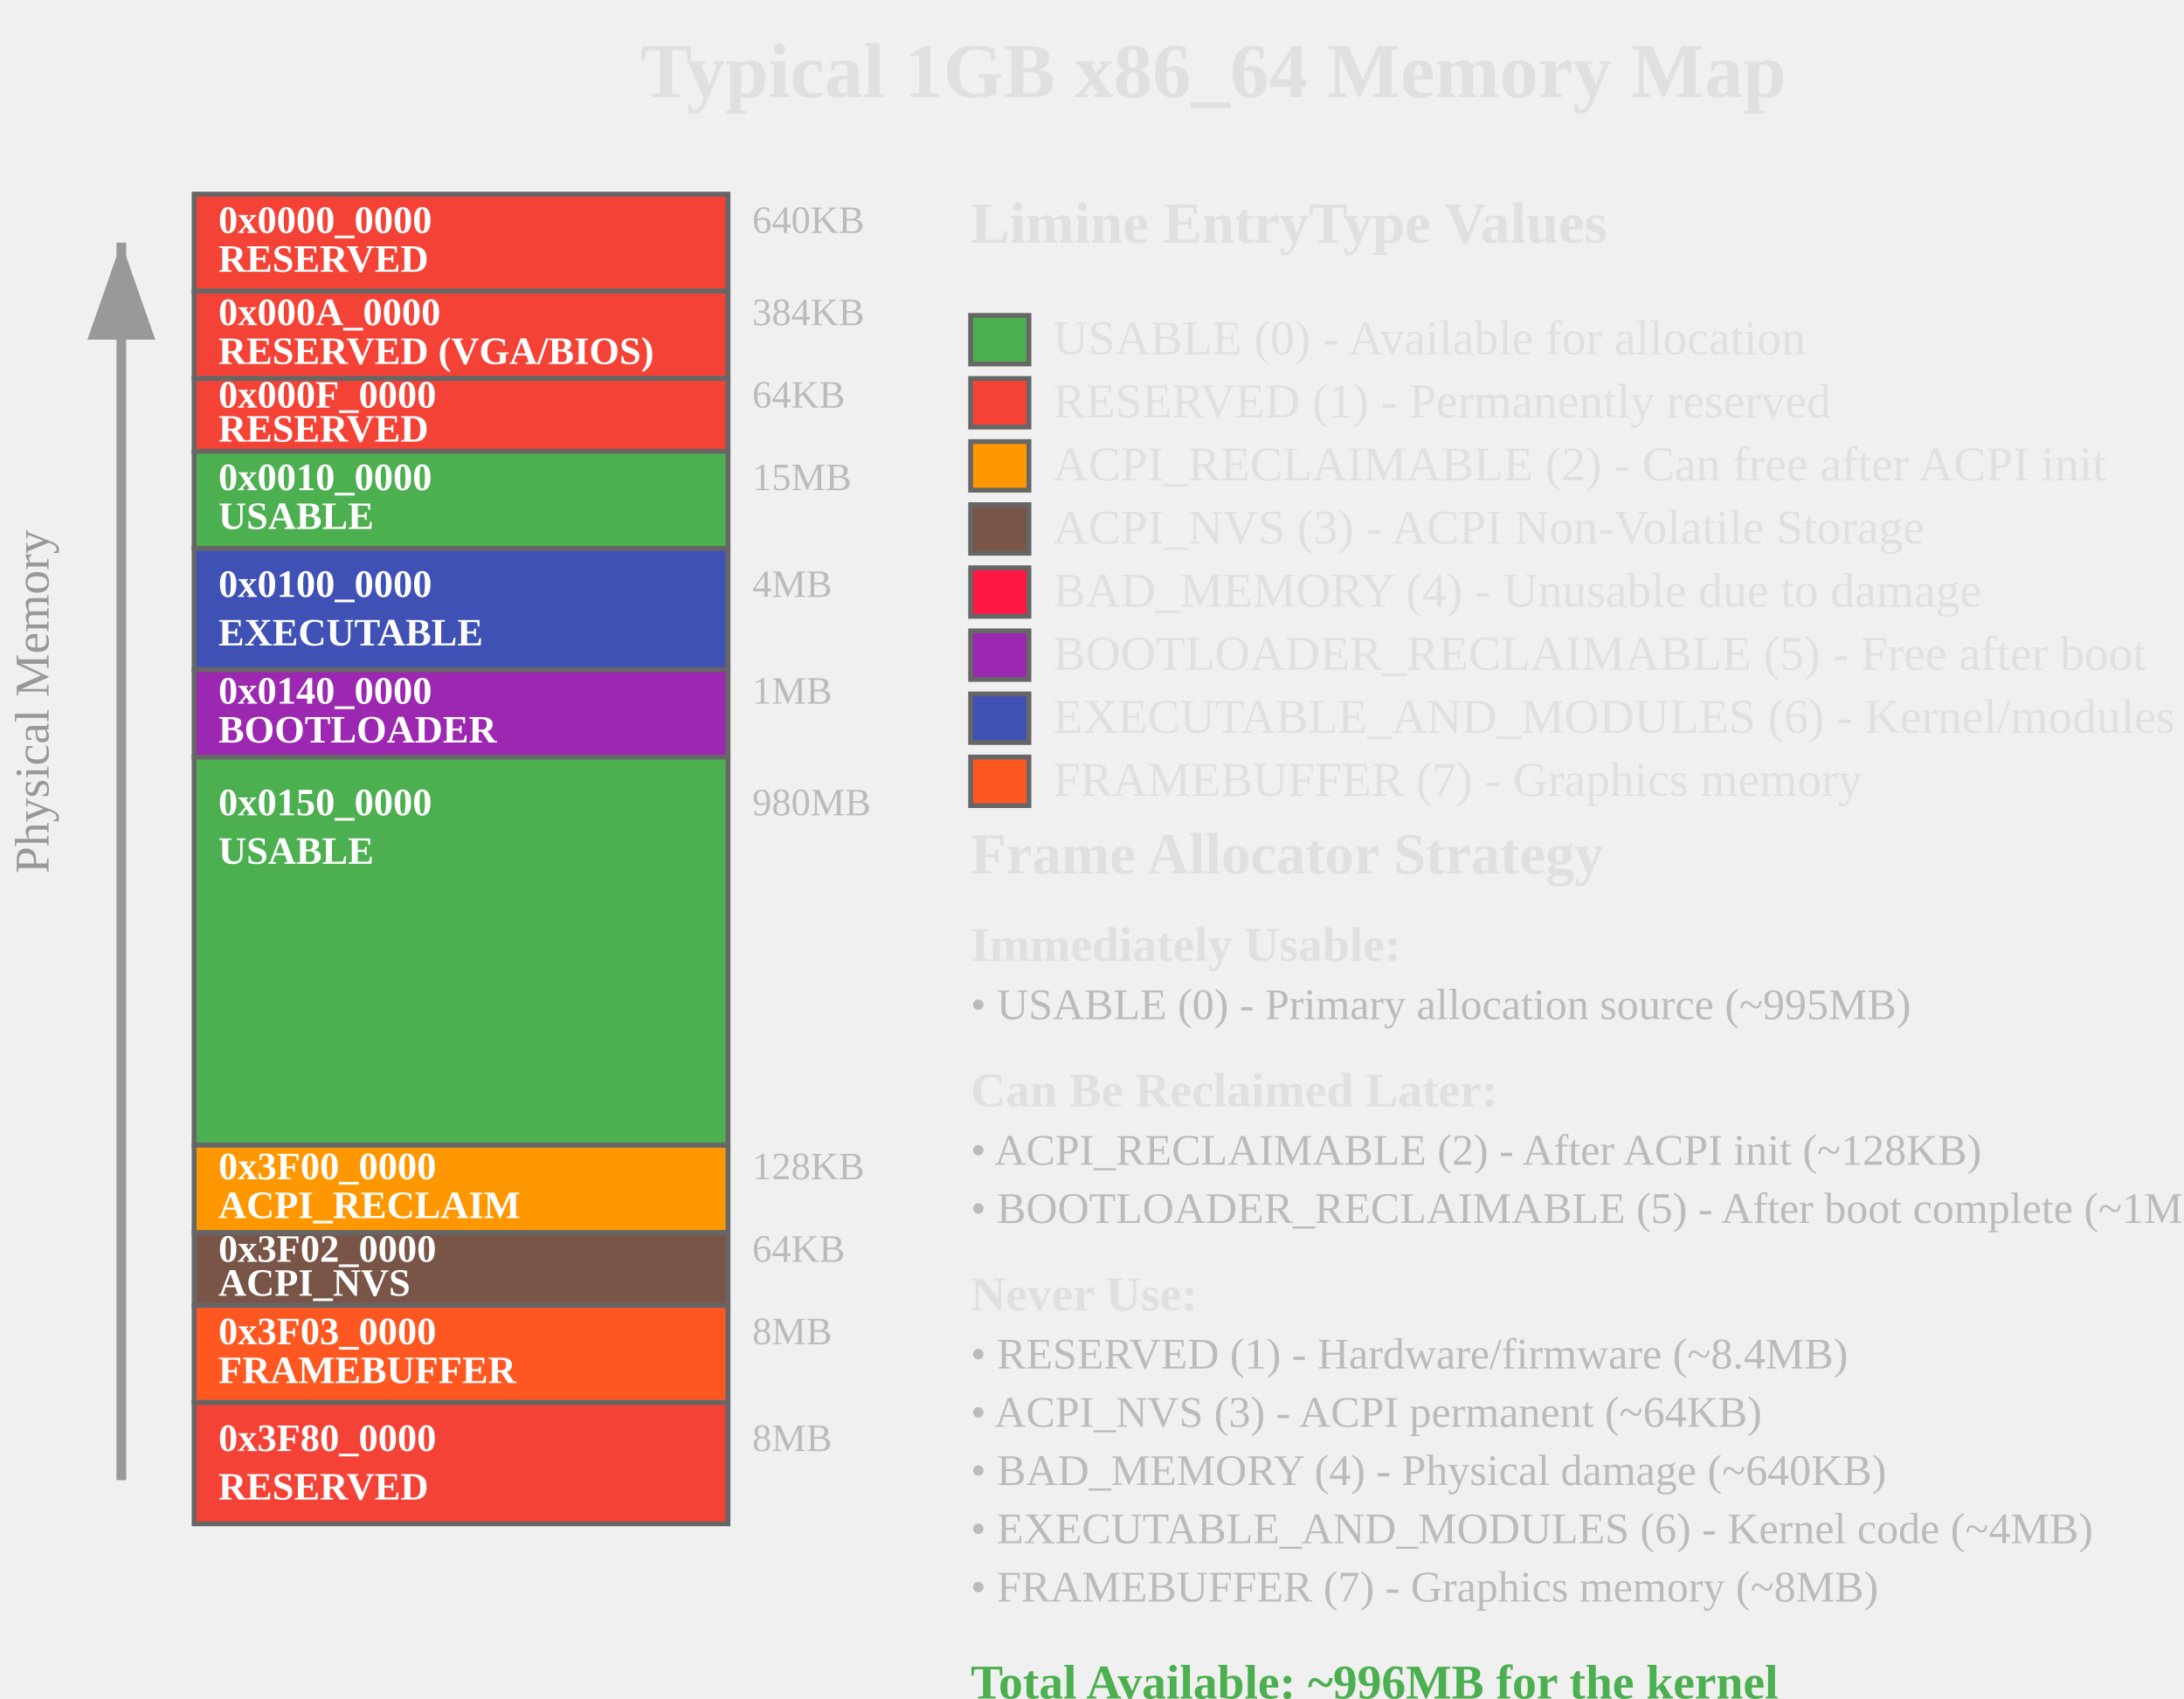
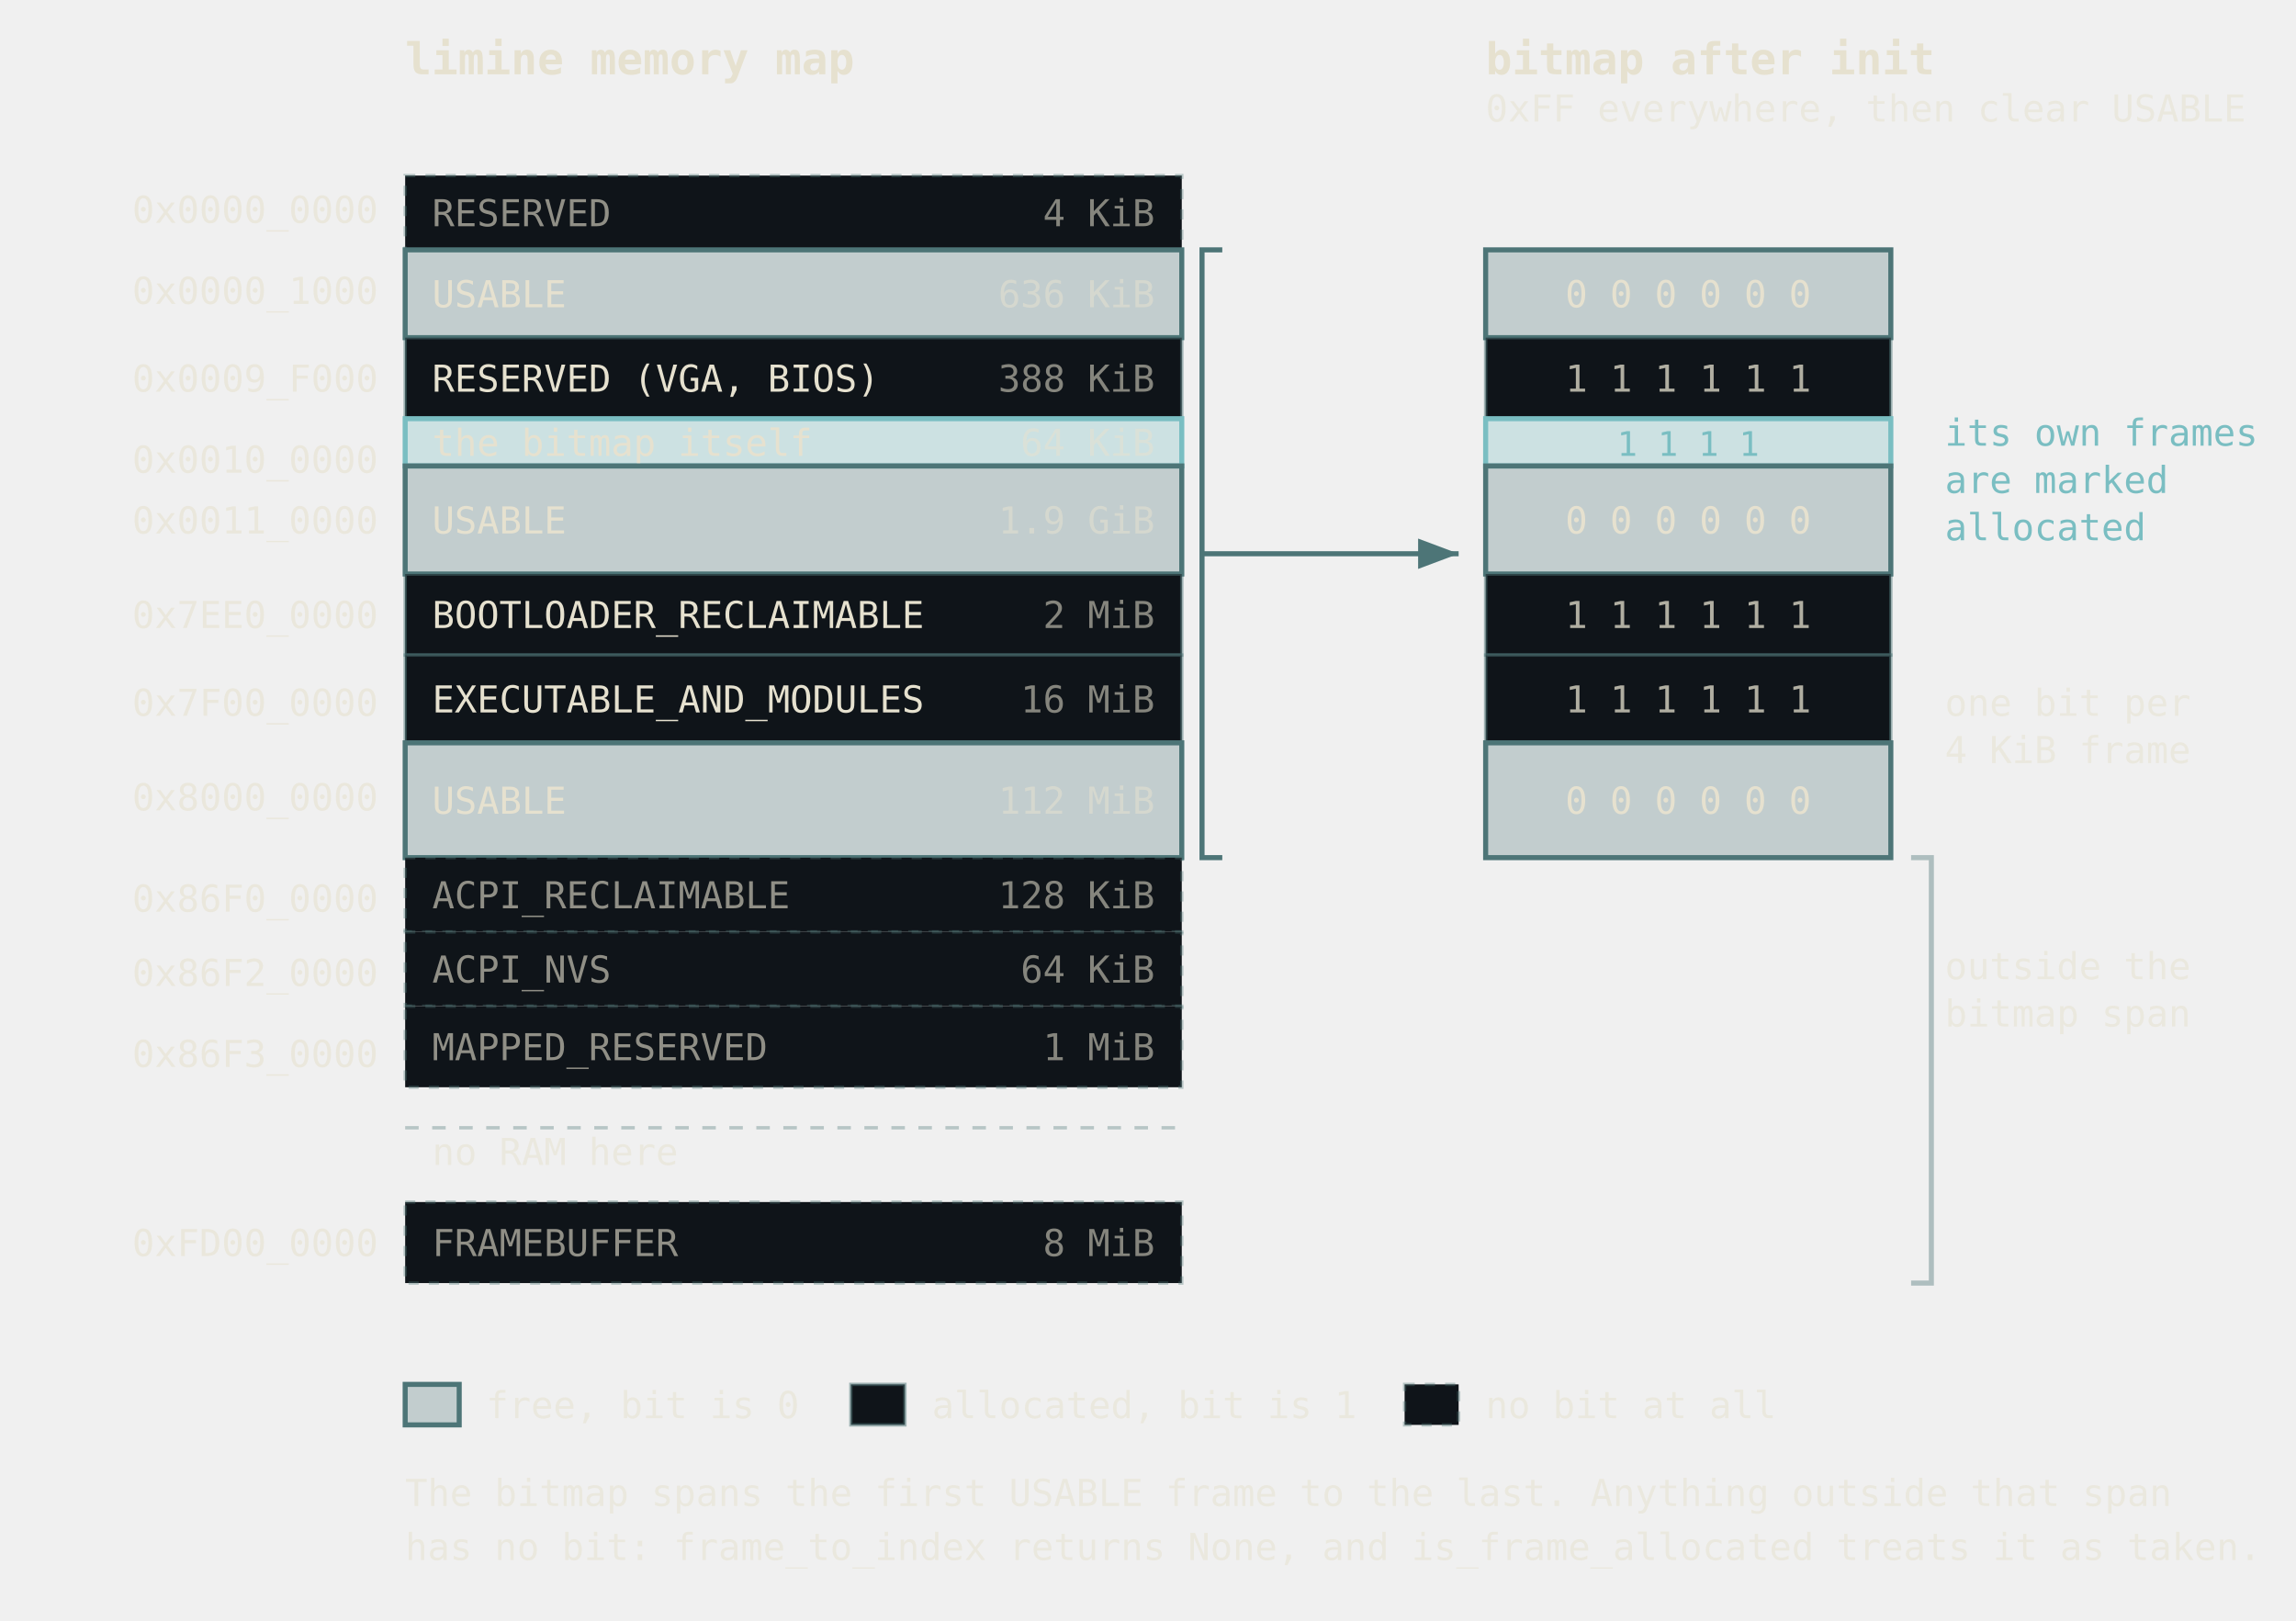
- <svg xmlns="http://www.w3.org/2000/svg" viewBox="0 0 450 350">
+ <svg xmlns="http://www.w3.org/2000/svg" viewBox="0 0 680 480" role="img" aria-labelledby="mm-title mm-desc" class="memory-map">
+   <style>
+     .hdr { fill: #E6E1CF; font-family: 'JetBrains Mono Variable', 'JetBrains Mono', monospace; font-size: 13px; font-weight: 600; }
+     .sub { fill: #E6E1CF; opacity: 0.55; font-family: 'JetBrains Mono Variable', 'JetBrains Mono', monospace; font-size: 11px; }
+     .addr { fill: #E6E1CF; opacity: 0.6; font-family: 'JetBrains Mono Variable', 'JetBrains Mono', monospace; font-size: 11px; text-anchor: end; }
+     .type { fill: #E6E1CF; font-family: 'JetBrains Mono Variable', 'JetBrains Mono', monospace; font-size: 11px; }
+     .size { fill: #E6E1CF; opacity: 0.55; font-family: 'JetBrains Mono Variable', 'JetBrains Mono', monospace; font-size: 11px; text-anchor: end; }
+     .bits { fill: #E6E1CF; opacity: 0.75; font-family: 'JetBrains Mono Variable', 'JetBrains Mono', monospace; font-size: 11px; text-anchor: middle; }
+     .bits-free { fill: #E6E1CF; font-family: 'JetBrains Mono Variable', 'JetBrains Mono', monospace; font-size: 11px; text-anchor: middle; }
+     .bits-self { fill: #7abec2; font-family: 'JetBrains Mono Variable', 'JetBrains Mono', monospace; font-size: 10px; text-anchor: middle; }
+     .note { fill: #E6E1CF; opacity: 0.55; font-family: 'JetBrains Mono Variable', 'JetBrains Mono', monospace; font-size: 11px; }
+     .note-self { fill: #7abec2; font-family: 'JetBrains Mono Variable', 'JetBrains Mono', monospace; font-size: 11px; }
+ 
+     .band-free { fill: #4d7577; fill-opacity: 0.28; stroke: #4d7577; stroke-width: 1.5; }
+     .band-alloc { fill: #0f1419; stroke: #4d7577; stroke-width: 1; stroke-opacity: 0.5; }
+     .band-self { fill: #7abec2; fill-opacity: 0.3; stroke: #7abec2; stroke-width: 1.5; }
+     .band-out { fill: #0f1419; stroke: #4d7577; stroke-width: 1; stroke-opacity: 0.35; stroke-dasharray: 3 3; }
+ 
+     .gap { fill: none; stroke: #4d7577; stroke-width: 1; stroke-opacity: 0.35; stroke-dasharray: 4 4; }
+     .brace { fill: none; stroke: #4d7577; stroke-width: 1.5; }
+     .arrow { fill: none; stroke: #4d7577; stroke-width: 1.5; }
+   </style>
  <defs>
-     <pattern id="bad_memory" patternUnits="userSpaceOnUse" width="4" height="4">
-       <rect width="4" height="4" fill="#ff1744" />
-     </pattern>
-     <pattern id="reserved" patternUnits="userSpaceOnUse" width="6" height="6">
-       <rect width="6" height="6" fill="#f44336" />
-     </pattern>
-     <pattern id="bootloader_reclaimable" patternUnits="userSpaceOnUse" width="4" height="4">
-       <rect width="4" height="4" fill="#9c27b0" />
-     </pattern>
-     <pattern id="executable" patternUnits="userSpaceOnUse" width="5" height="5">
-       <rect width="5" height="5" fill="#3f51b5" />
-     </pattern>
-   </defs>
-   <text x="250" y="20" text-anchor="middle" font-size="16" font-weight="bold" fill="#e0e0e0">
-     Typical 1GB x86_64 Memory Map
-   </text>
-   <rect x="40" y="40" width="110" height="20" fill="url(#reserved)" stroke="#666" stroke-width="1" />
-   <text x="45" y="48" font-size="8" fill="#fff" font-weight="bold">0x0000_0000</text>
-   <text x="45" y="56" font-size="8" fill="#fff" font-weight="bold">RESERVED</text>
-   <text x="155" y="48" font-size="8" fill="#bbb">640KB</text>
-   <rect x="40" y="60" width="110" height="18" fill="url(#reserved)" stroke="#666" stroke-width="1" />
-   <text x="45" y="67" font-size="8" fill="#fff" font-weight="bold">0x000A_0000</text>
-   <text x="45" y="75" font-size="8" fill="#fff" font-weight="bold">RESERVED (VGA/BIOS)</text>
-   <text x="155" y="67" font-size="8" fill="#bbb">384KB</text>
-   <rect x="40" y="78" width="110" height="15" fill="url(#reserved)" stroke="#666" stroke-width="1" />
-   <text x="45" y="84" font-size="8" fill="#fff" font-weight="bold">0x000F_0000</text>
-   <text x="45" y="91" font-size="8" fill="#fff" font-weight="bold">RESERVED</text>
-   <text x="155" y="84" font-size="8" fill="#bbb">64KB</text>
-   <rect x="40" y="93" width="110" height="20" fill="#4CAF50" stroke="#666" stroke-width="1" />
-   <text x="45" y="101" font-size="8" fill="#fff" font-weight="bold">0x0010_0000</text>
-   <text x="45" y="109" font-size="8" fill="#fff" font-weight="bold">USABLE</text>
-   <text x="155" y="101" font-size="8" fill="#bbb">15MB</text>
-   <rect x="40" y="113" width="110" height="25" fill="url(#executable)" stroke="#666" stroke-width="1" />
-   <text x="45" y="123" font-size="8" fill="#fff" font-weight="bold">0x0100_0000</text>
-   <text x="45" y="133" font-size="8" fill="#fff" font-weight="bold">EXECUTABLE</text>
-   <text x="155" y="123" font-size="8" fill="#bbb">4MB</text>
-   <rect x="40" y="138" width="110" height="18" fill="url(#bootloader_reclaimable)" stroke="#666" stroke-width="1" />
-   <text x="45" y="145" font-size="8" fill="#fff" font-weight="bold">0x0140_0000</text>
-   <text x="45" y="153" font-size="8" fill="#fff" font-weight="bold">BOOTLOADER</text>
-   <text x="155" y="145" font-size="8" fill="#bbb">1MB</text>
-   <rect x="40" y="156" width="110" height="80" fill="#4CAF50" stroke="#666" stroke-width="1" />
-   <text x="45" y="168" font-size="8" fill="#fff" font-weight="bold">0x0150_0000</text>
-   <text x="45" y="178" font-size="8" fill="#fff" font-weight="bold">USABLE</text>
-   <text x="155" y="168" font-size="8" fill="#bbb">980MB</text>
-   <rect x="40" y="236" width="110" height="18" fill="#FF9800" stroke="#666" stroke-width="1" />
-   <text x="45" y="243" font-size="8" fill="#fff" font-weight="bold">0x3F00_0000</text>
-   <text x="45" y="251" font-size="8" fill="#fff" font-weight="bold">ACPI_RECLAIM</text>
-   <text x="155" y="243" font-size="8" fill="#bbb">128KB</text>
-   <rect x="40" y="254" width="110" height="15" fill="#795548" stroke="#666" stroke-width="1" />
-   <text x="45" y="260" font-size="8" fill="#fff" font-weight="bold">0x3F02_0000</text>
-   <text x="45" y="267" font-size="8" fill="#fff" font-weight="bold">ACPI_NVS</text>
-   <text x="155" y="260" font-size="8" fill="#bbb">64KB</text>
-   <rect x="40" y="269" width="110" height="20" fill="#FF5722" stroke="#666" stroke-width="1" />
-   <text x="45" y="277" font-size="8" fill="#fff" font-weight="bold">0x3F03_0000</text>
-   <text x="45" y="285" font-size="8" fill="#fff" font-weight="bold">FRAMEBUFFER</text>
-   <text x="155" y="277" font-size="8" fill="#bbb">8MB</text>
-   <rect x="40" y="289" width="110" height="25" fill="url(#reserved)" stroke="#666" stroke-width="1" />
-   <text x="45" y="299" font-size="8" fill="#fff" font-weight="bold">0x3F80_0000</text>
-   <text x="45" y="309" font-size="8" fill="#fff" font-weight="bold">RESERVED</text>
-   <text x="155" y="299" font-size="8" fill="#bbb">8MB</text>
-   <path d="M25 305 L25 50" stroke="#999" stroke-width="2" marker-end="url(#arrowhead)" />
-   <defs>
-     <marker id="arrowhead" markerWidth="10" markerHeight="7" refX="10" refY="3.5" orient="auto">
-       <polygon points="0 0, 10 3.5, 0 7" fill="#999" />
+     <marker id="mm-arrow" markerWidth="8" markerHeight="6" refX="8" refY="3" orient="auto">
+       <polygon points="0 0, 8 3, 0 6" fill="#4d7577" />
    </marker>
  </defs>
-   <text x="10" y="180" font-size="10" fill="#999" transform="rotate(-90, 10, 180)">Physical Memory</text>
-   <g transform="translate(200, 50)">
-     <text x="0" y="0" font-size="12" font-weight="bold" fill="#e0e0e0">Limine EntryType Values</text>
-     <rect x="0" y="15" width="12" height="10" fill="#4CAF50" stroke="#666" />
-     <text x="17" y="23" font-size="10" fill="#e0e0e0">USABLE (0) - Available for allocation</text>
-     <rect x="0" y="28" width="12" height="10" fill="url(#reserved)" stroke="#666" />
-     <text x="17" y="36" font-size="10" fill="#e0e0e0">RESERVED (1) - Permanently reserved</text>
-     <rect x="0" y="41" width="12" height="10" fill="#FF9800" stroke="#666" />
-     <text x="17" y="49" font-size="10" fill="#e0e0e0">ACPI_RECLAIMABLE (2) - Can free after ACPI init</text>
-     <rect x="0" y="54" width="12" height="10" fill="#795548" stroke="#666" />
-     <text x="17" y="62" font-size="10" fill="#e0e0e0">ACPI_NVS (3) - ACPI Non-Volatile Storage</text>
-     <rect x="0" y="67" width="12" height="10" fill="url(#bad_memory)" stroke="#666" />
-     <text x="17" y="75" font-size="10" fill="#e0e0e0">BAD_MEMORY (4) - Unusable due to damage</text>
-     <rect x="0" y="80" width="12" height="10" fill="url(#bootloader_reclaimable)" stroke="#666" />
-     <text x="17" y="88" font-size="10" fill="#e0e0e0">BOOTLOADER_RECLAIMABLE (5) - Free after boot</text>
-     <rect x="0" y="93" width="12" height="10" fill="url(#executable)" stroke="#666" />
-     <text x="17" y="101" font-size="10" fill="#e0e0e0">EXECUTABLE_AND_MODULES (6) - Kernel/modules</text>
-     <rect x="0" y="106" width="12" height="10" fill="#FF5722" stroke="#666" />
-     <text x="17" y="114" font-size="10" fill="#e0e0e0">FRAMEBUFFER (7) - Graphics memory</text>
-   </g>
-   <g transform="translate(200, 180)">
-     <text x="0" y="0" font-size="12" font-weight="bold" fill="#e0e0e0">Frame Allocator Strategy</text>
-     <text x="0" y="18" font-size="10" fill="#e0e0e0" font-weight="bold">Immediately Usable:</text>
-     <text x="0" y="30" font-size="9" fill="#bbb">• USABLE (0) - Primary allocation source (~995MB)</text>
-     <text x="0" y="48" font-size="10" fill="#e0e0e0" font-weight="bold">Can Be Reclaimed Later:</text>
-     <text x="0" y="60" font-size="9" fill="#bbb">• ACPI_RECLAIMABLE (2) - After ACPI init (~128KB)</text>
-     <text x="0" y="72" font-size="9" fill="#bbb">• BOOTLOADER_RECLAIMABLE (5) - After boot complete (~1MB)</text>
-     <text x="0" y="90" font-size="10" fill="#e0e0e0" font-weight="bold">Never Use:</text>
-     <text x="0" y="102" font-size="9" fill="#bbb">• RESERVED (1) - Hardware/firmware (~8.4MB)</text>
-     <text x="0" y="114" font-size="9" fill="#bbb">• ACPI_NVS (3) - ACPI permanent (~64KB)</text>
-     <text x="0" y="126" font-size="9" fill="#bbb">• BAD_MEMORY (4) - Physical damage (~640KB)</text>
-     <text x="0" y="138" font-size="9" fill="#bbb">• EXECUTABLE_AND_MODULES (6) - Kernel code (~4MB)</text>
-     <text x="0" y="150" font-size="9" fill="#bbb">• FRAMEBUFFER (7) - Graphics memory (~8MB)</text>
-     <text x="0" y="170" font-size="10" fill="#4CAF50" font-weight="bold">Total Available: ~996MB for the kernel</text>
-   </g>
+   <text class="hdr" x="120" y="22">limine memory map</text>
+   <text class="hdr" x="440" y="22">bitmap after init</text>
+   <text class="sub" x="440" y="36">0xFF everywhere, then clear USABLE</text>
+   <text class="addr" x="112" y="66">0x0000_0000</text>
+   <rect class="band-out" x="120" y="52" width="230" height="22" />
+   <text class="type" x="128" y="67" opacity="0.6">RESERVED</text>
+   <text class="size" x="342" y="67">4 KiB</text>
+   <text class="addr" x="112" y="90">0x0000_1000</text>
+   <rect class="band-free" x="120" y="74" width="230" height="26" />
+   <text class="type" x="128" y="91">USABLE</text>
+   <text class="size" x="342" y="91">636 KiB</text>
+   <rect class="band-free" x="440" y="74" width="120" height="26" />
+   <text class="bits-free" x="500" y="91">0 0 0 0 0 0</text>
+   <text class="addr" x="112" y="116">0x0009_F000</text>
+   <rect class="band-alloc" x="120" y="100" width="230" height="24" />
+   <text class="type" x="128" y="116">RESERVED (VGA, BIOS)</text>
+   <text class="size" x="342" y="116">388 KiB</text>
+   <rect class="band-alloc" x="440" y="100" width="120" height="24" />
+   <text class="bits" x="500" y="116">1 1 1 1 1 1</text>
+   <text class="addr" x="112" y="140">0x0010_0000</text>
+   <rect class="band-self" x="120" y="124" width="230" height="14" />
+   <text class="type" x="128" y="135" fill="#7abec2" font-size="10">the bitmap itself</text>
+   <text class="size" x="342" y="135" fill="#7abec2" opacity="1" font-size="10">64 KiB</text>
+   <text class="addr" x="112" y="158">0x0011_0000</text>
+   <rect class="band-free" x="120" y="138" width="230" height="32" />
+   <text class="type" x="128" y="158">USABLE</text>
+   <text class="size" x="342" y="158">1.9 GiB</text>
+   <rect class="band-self" x="440" y="124" width="120" height="14" />
+   <text class="bits-self" x="500" y="135">1 1 1 1</text>
+   <rect class="band-free" x="440" y="138" width="120" height="32" />
+   <text class="bits-free" x="500" y="158">0 0 0 0 0 0</text>
+   <text class="note-self" x="576" y="132">its own frames</text>
+   <text class="note-self" x="576" y="146">are marked</text>
+   <text class="note-self" x="576" y="160">allocated</text>
+   <text class="addr" x="112" y="186">0x7EE0_0000</text>
+   <rect class="band-alloc" x="120" y="170" width="230" height="24" />
+   <text class="type" x="128" y="186">BOOTLOADER_RECLAIMABLE</text>
+   <text class="size" x="342" y="186">2 MiB</text>
+   <rect class="band-alloc" x="440" y="170" width="120" height="24" />
+   <text class="bits" x="500" y="186">1 1 1 1 1 1</text>
+   <text class="addr" x="112" y="212">0x7F00_0000</text>
+   <rect class="band-alloc" x="120" y="194" width="230" height="26" />
+   <text class="type" x="128" y="211">EXECUTABLE_AND_MODULES</text>
+   <text class="size" x="342" y="211">16 MiB</text>
+   <rect class="band-alloc" x="440" y="194" width="120" height="26" />
+   <text class="bits" x="500" y="211">1 1 1 1 1 1</text>
+   <text class="addr" x="112" y="240">0x8000_0000</text>
+   <rect class="band-free" x="120" y="220" width="230" height="34" />
+   <text class="type" x="128" y="241">USABLE</text>
+   <text class="size" x="342" y="241">112 MiB</text>
+   <rect class="band-free" x="440" y="220" width="120" height="34" />
+   <text class="bits-free" x="500" y="241">0 0 0 0 0 0</text>
+   <text class="addr" x="112" y="270">0x86F0_0000</text>
+   <rect class="band-out" x="120" y="254" width="230" height="22" />
+   <text class="type" x="128" y="269" opacity="0.6">ACPI_RECLAIMABLE</text>
+   <text class="size" x="342" y="269">128 KiB</text>
+   <text class="addr" x="112" y="292">0x86F2_0000</text>
+   <rect class="band-out" x="120" y="276" width="230" height="22" />
+   <text class="type" x="128" y="291" opacity="0.6">ACPI_NVS</text>
+   <text class="size" x="342" y="291">64 KiB</text>
+   <text class="addr" x="112" y="316">0x86F3_0000</text>
+   <rect class="band-out" x="120" y="298" width="230" height="24" />
+   <text class="type" x="128" y="314" opacity="0.6">MAPPED_RESERVED</text>
+   <text class="size" x="342" y="314">1 MiB</text>
+   <line class="gap" x1="120" y1="334" x2="350" y2="334" />
+   <text class="note" x="128" y="345">no RAM here</text>
+   <text class="addr" x="112" y="372">0xFD00_0000</text>
+   <rect class="band-out" x="120" y="356" width="230" height="24" />
+   <text class="type" x="128" y="372" opacity="0.6">FRAMEBUFFER</text>
+   <text class="size" x="342" y="372">8 MiB</text>
+   <path class="brace" d="M362 74 L356 74 L356 254 L362 254" />
+   <path class="arrow" d="M356 164 L432 164" marker-end="url(#mm-arrow)" />
+   <text class="sub" x="576" y="212">one bit per</text>
+   <text class="sub" x="576" y="226">4 KiB frame</text>
+   <text class="note" x="576" y="290">outside the</text>
+   <text class="note" x="576" y="304">bitmap span</text>
+   <path class="brace" d="M566 254 L572 254 L572 380 L566 380" stroke-opacity="0.4" />
+   <rect class="band-free" x="120" y="410" width="16" height="12" />
+   <text class="note" x="144" y="420">free, bit is 0</text>
+   <rect class="band-alloc" x="252" y="410" width="16" height="12" />
+   <text class="note" x="276" y="420">allocated, bit is 1</text>
+   <rect class="band-out" x="416" y="410" width="16" height="12" />
+   <text class="note" x="440" y="420">no bit at all</text>
+   <text class="note" x="120" y="446">The bitmap spans the first USABLE frame to the last. Anything outside that span</text>
+   <text class="note" x="120" y="462">has no bit: frame_to_index returns None, and is_frame_allocated treats it as taken.</text>
</svg>
